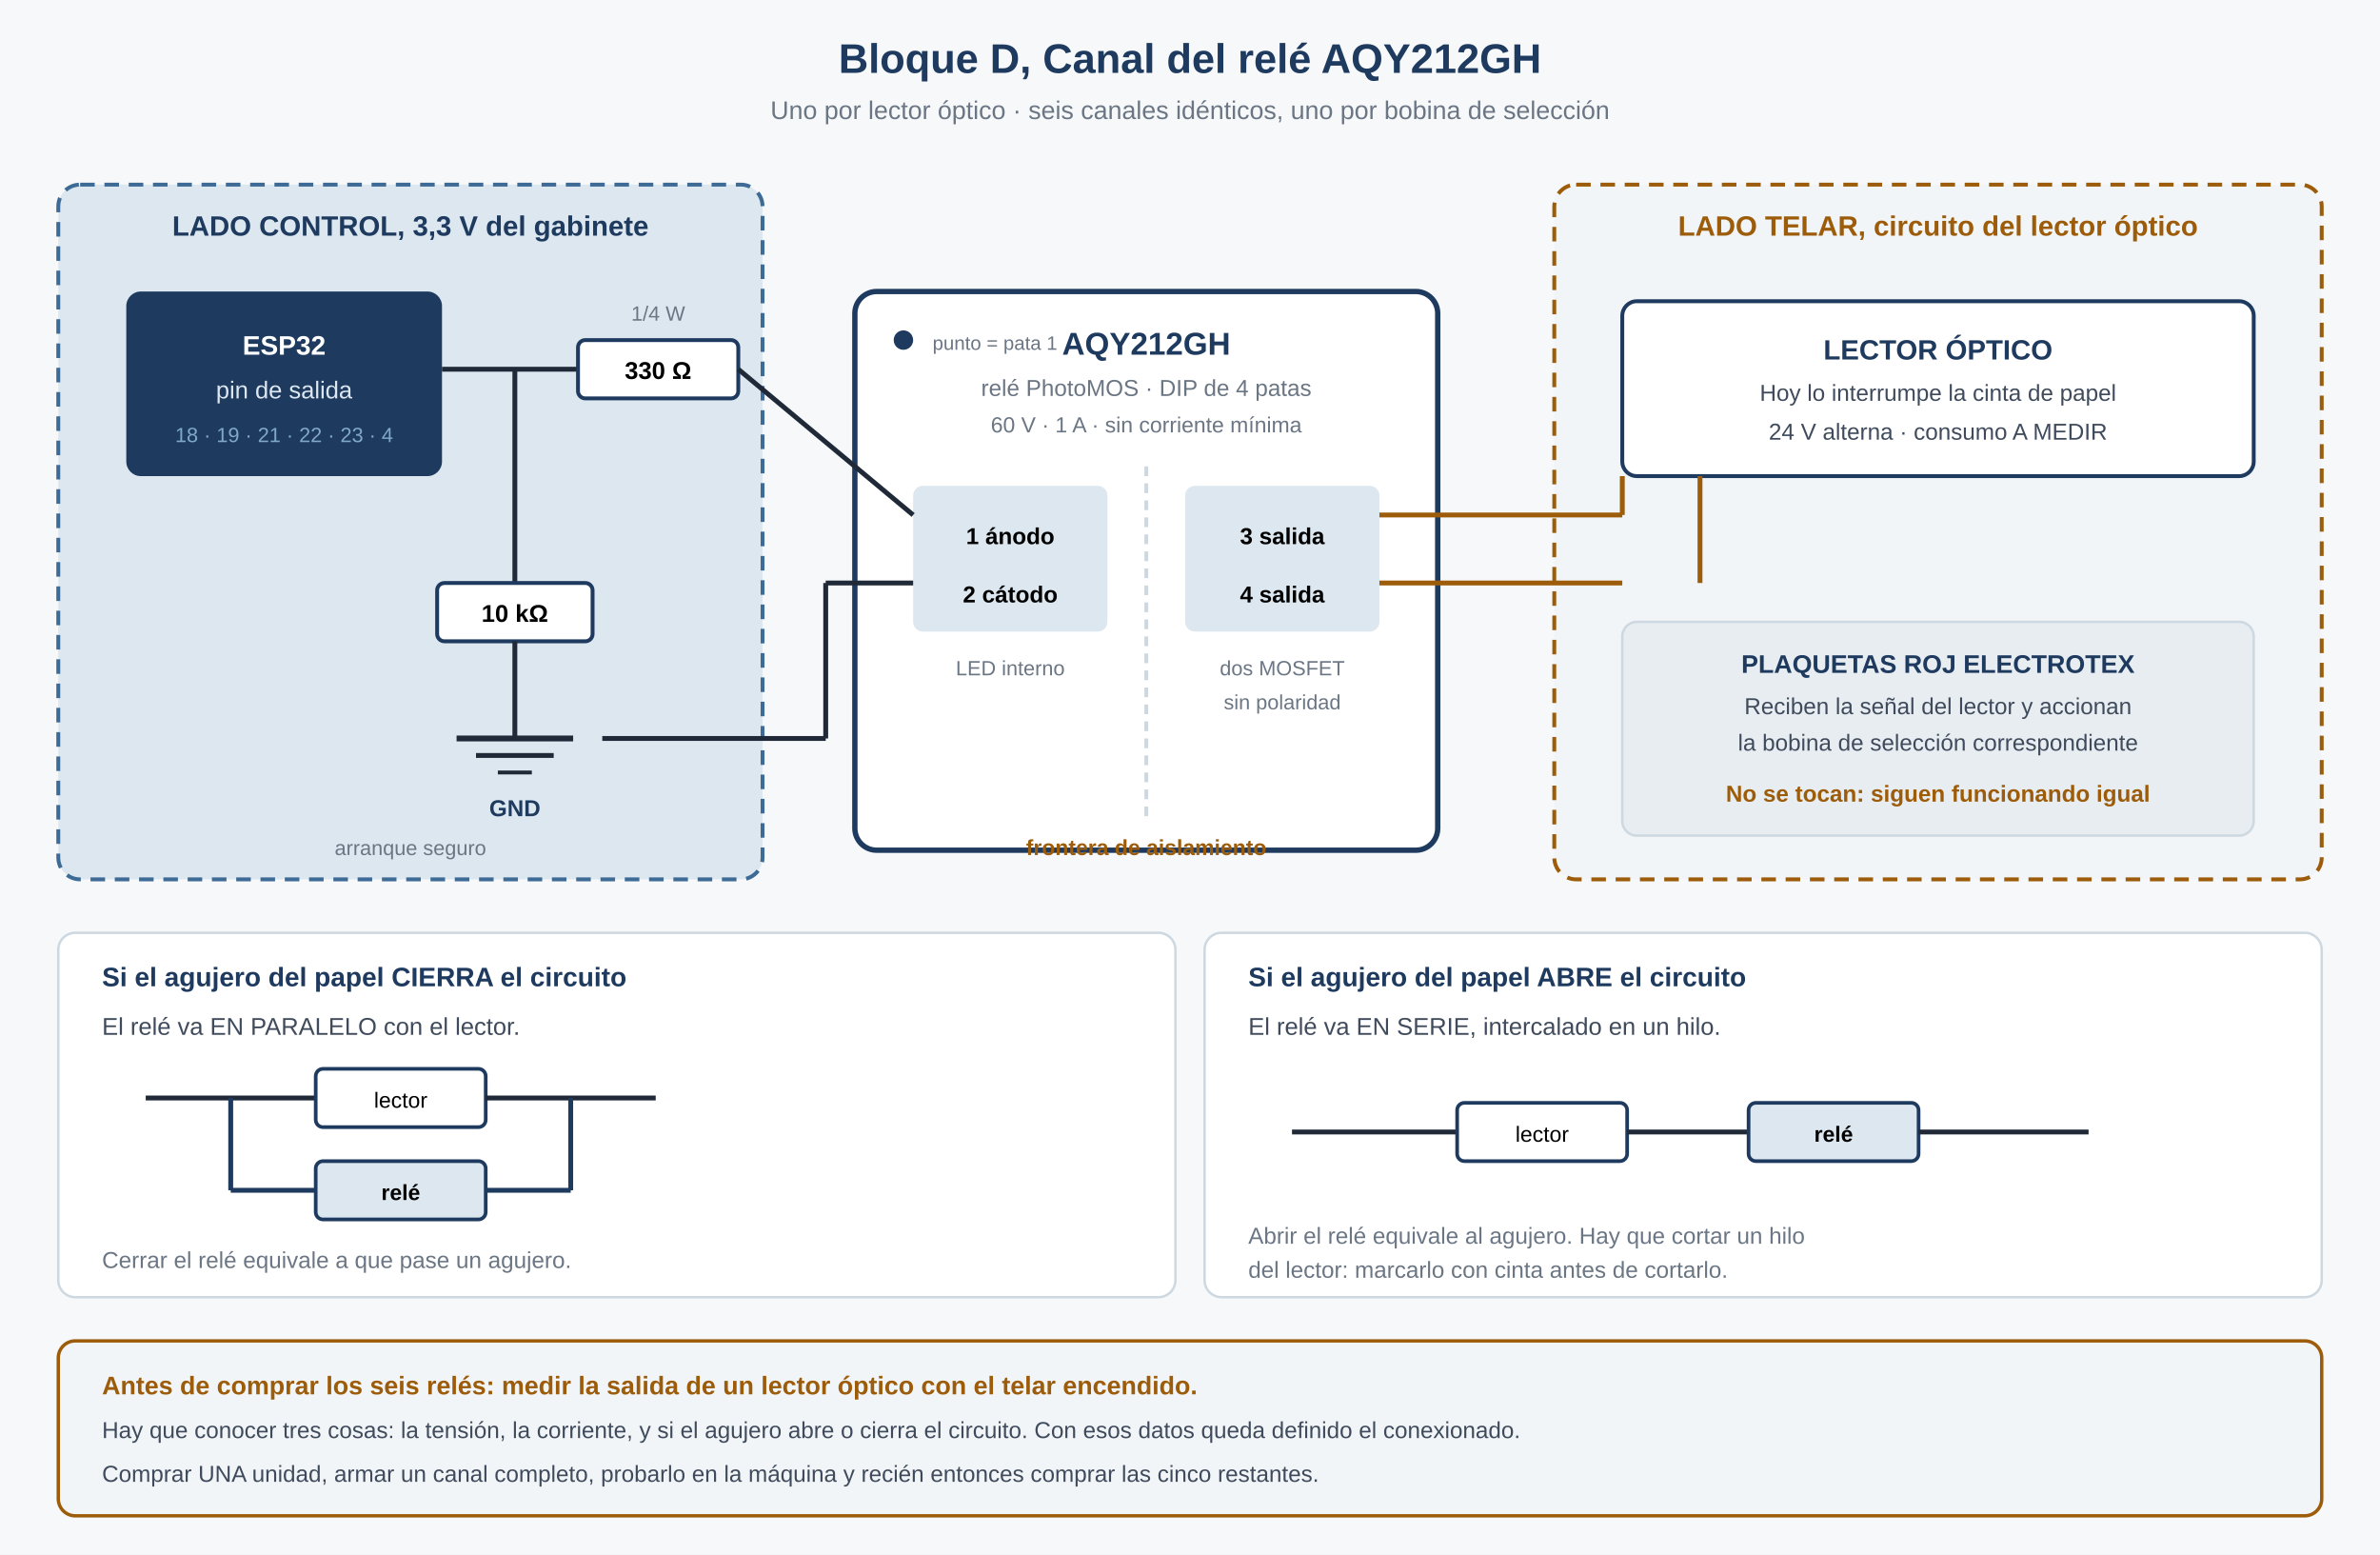
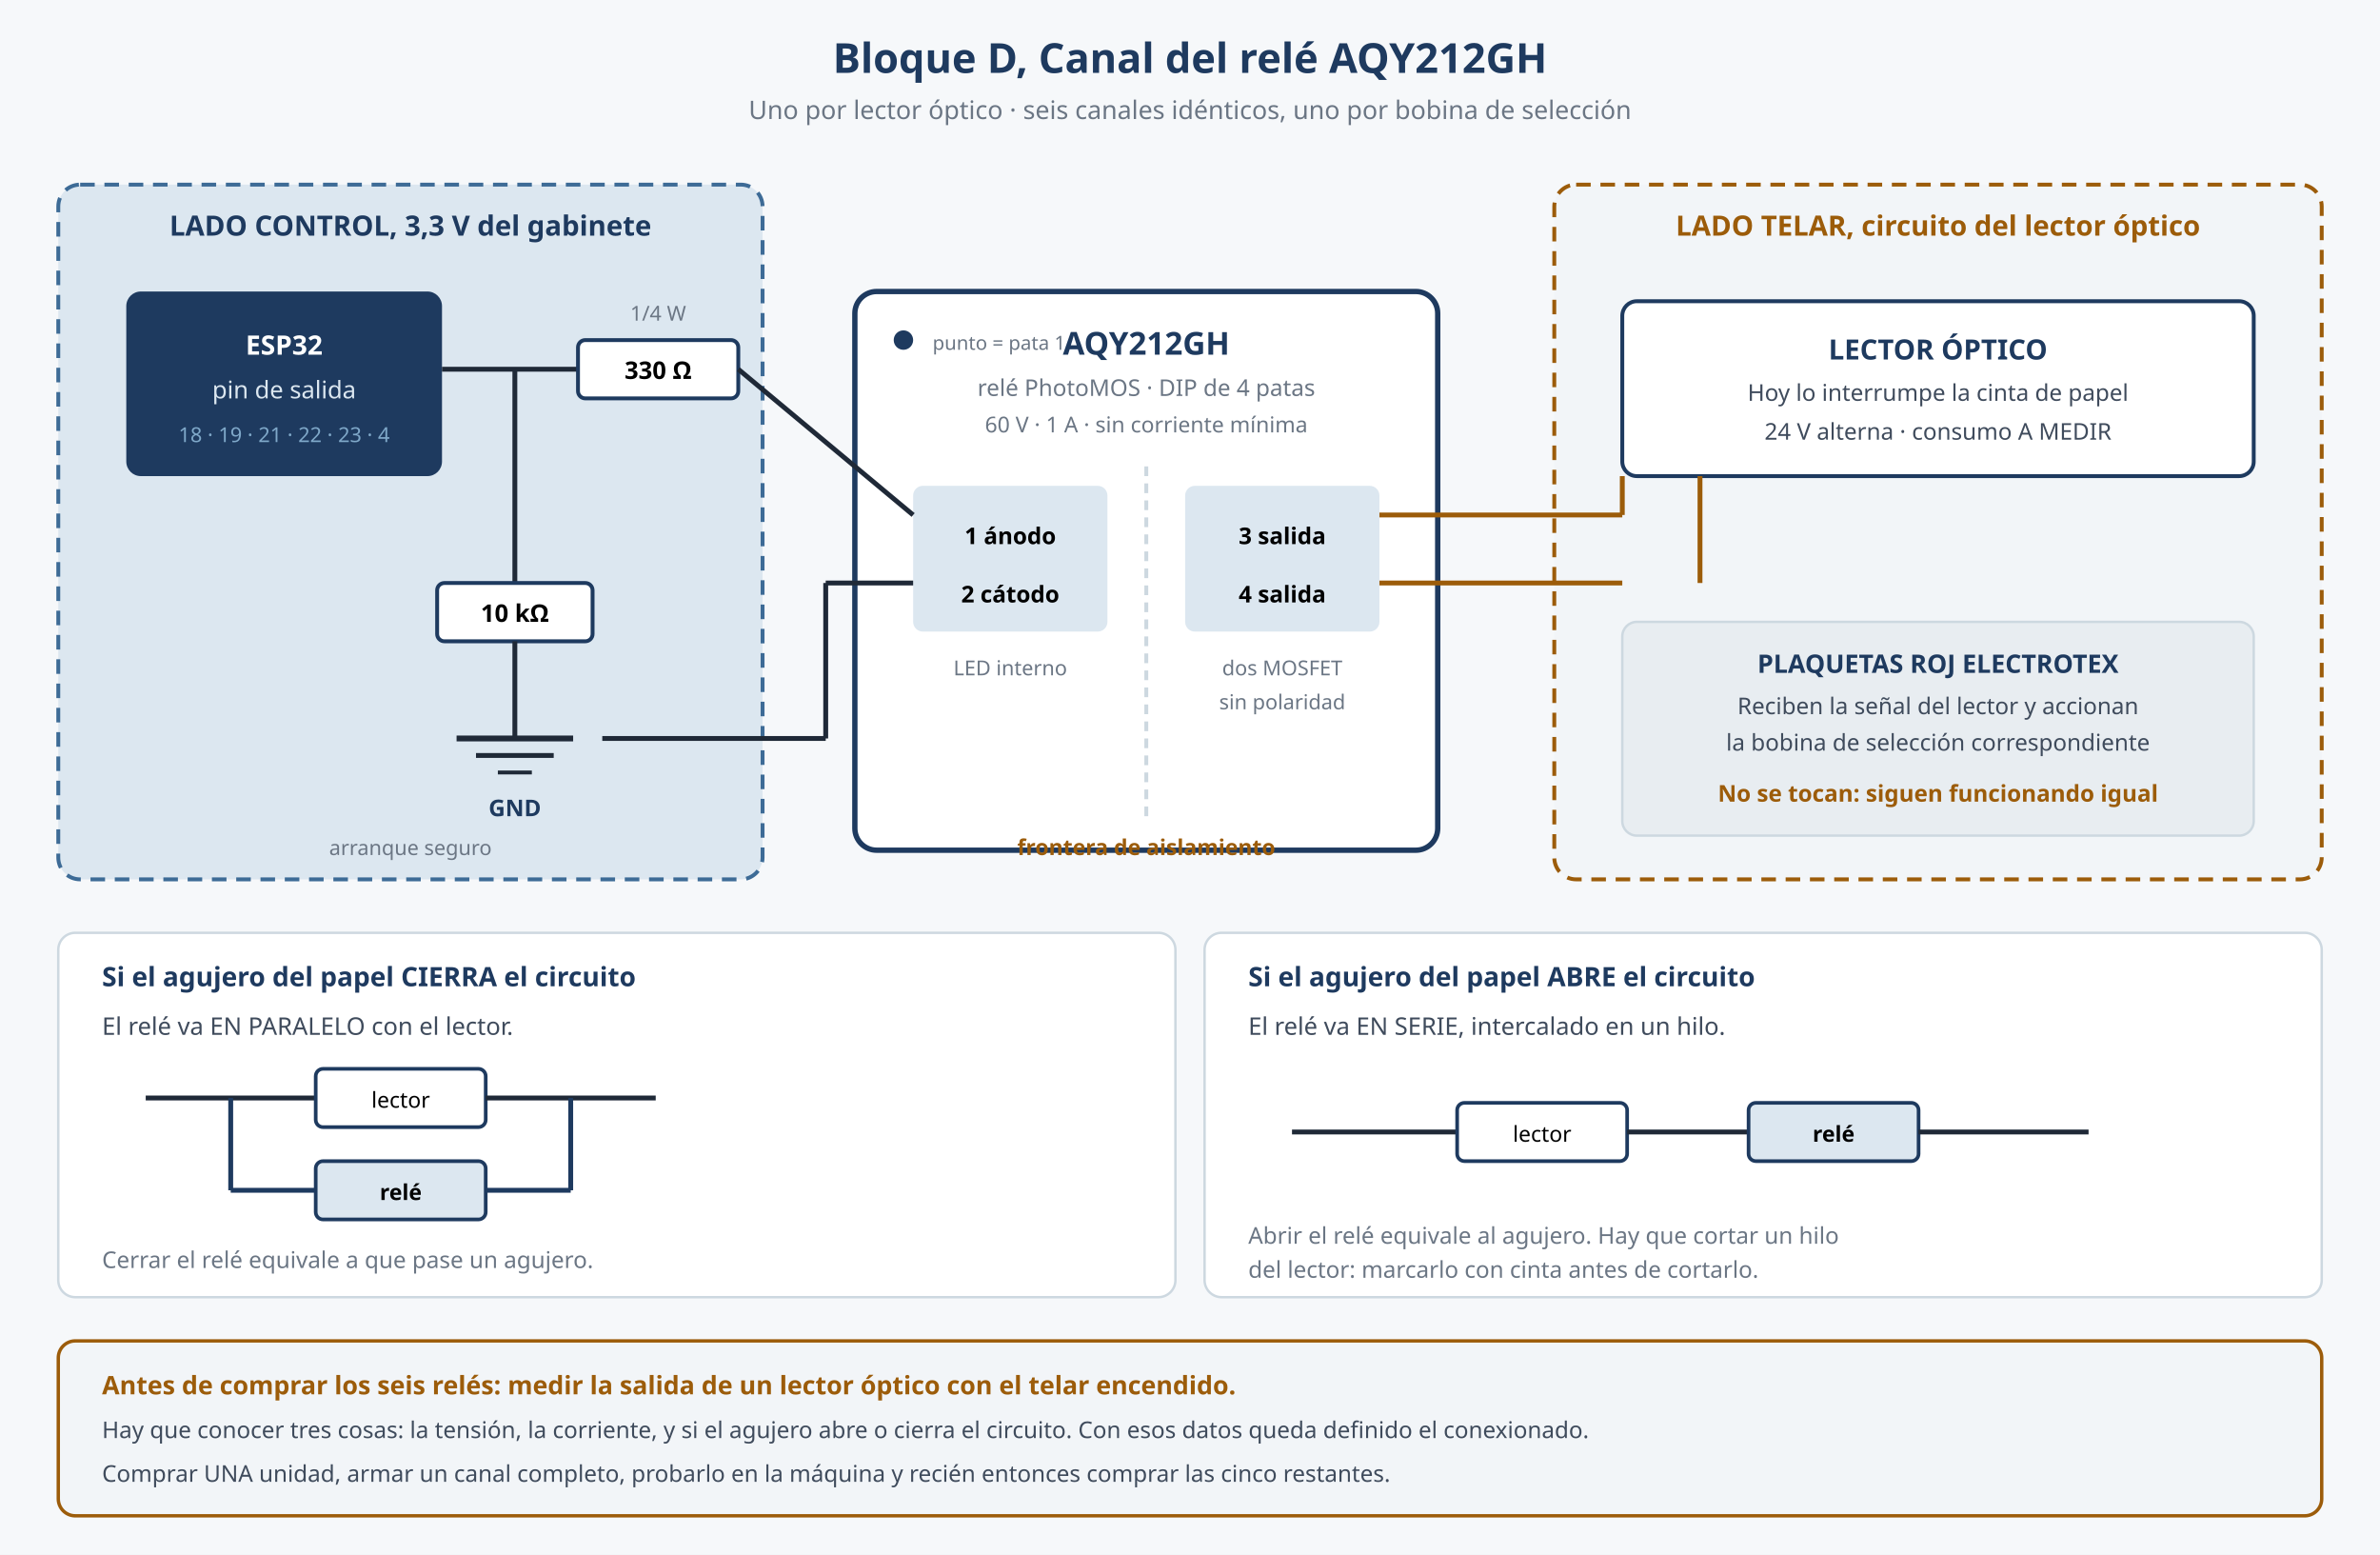
- <svg xmlns="http://www.w3.org/2000/svg" viewBox="0 0 980 640" font-family="Arial, Helvetica, sans-serif">
+ <svg xmlns="http://www.w3.org/2000/svg" viewBox="0 0 980 640" font-family="IBM Plex Sans, system-ui, sans-serif">
  <rect width="980" height="640" fill="#F6F8FA" />
-   <text x="490" y="30" text-anchor="middle" font-size="17" font-weight="bold" fill="#1E3A5F">Bloque D, Canal del relé AQY212GH</text>
+   <text font-family="Questrial, IBM Plex Sans, sans-serif" x="490" y="30" text-anchor="middle" font-size="17" font-weight="bold" fill="#1E3A5F">Bloque D, Canal del relé AQY212GH</text>
  <text x="490" y="49" text-anchor="middle" font-size="10.5" fill="#6B7684">Uno por lector óptico · seis canales idénticos, uno por bobina de selección</text>
  <rect x="24" y="76" width="290" height="286" rx="9" fill="#DCE7F0" stroke="#3D6B96" stroke-width="1.6" stroke-dasharray="6 4" />
  <text x="169" y="97" text-anchor="middle" font-size="11.5" font-weight="bold" fill="#1E3A5F">LADO CONTROL, 3,3 V del gabinete</text>
  <rect x="52" y="120" width="130" height="76" rx="6" fill="#1E3A5F" />
  <text x="117" y="146" text-anchor="middle" font-size="11" font-weight="bold" fill="#FFFFFF">ESP32</text>
  <text x="117" y="164" text-anchor="middle" font-size="10" fill="#DCE7F0">pin de salida</text>
  <text x="117" y="182" text-anchor="middle" font-size="8.5" fill="#7FA8C9">18 · 19 · 21 · 22 · 23 · 4</text>
  <line x1="182" y1="152" x2="238" y2="152" stroke="#1F2937" stroke-width="2" />
  <rect x="238" y="140" width="66" height="24" rx="3" fill="#FFFFFF" stroke="#1E3A5F" stroke-width="1.6" />
  <text x="271" y="156" text-anchor="middle" font-size="10" font-weight="bold">330 Ω</text>
  <text x="271" y="132" text-anchor="middle" font-size="8.5" fill="#6B7684">1/4 W</text>
  <line x1="212" y1="152" x2="212" y2="240" stroke="#1F2937" stroke-width="2" />
  <rect x="180" y="240" width="64" height="24" rx="3" fill="#FFFFFF" stroke="#1E3A5F" stroke-width="1.6" />
  <text x="212" y="256" text-anchor="middle" font-size="10" font-weight="bold">10 kΩ</text>
  <line x1="212" y1="264" x2="212" y2="304" stroke="#1F2937" stroke-width="2" />
  <line x1="188" y1="304" x2="236" y2="304" stroke="#1F2937" stroke-width="2.4" />
  <line x1="196" y1="311" x2="228" y2="311" stroke="#1F2937" stroke-width="2" />
  <line x1="205" y1="318" x2="219" y2="318" stroke="#1F2937" stroke-width="1.6" />
  <text x="212" y="336" text-anchor="middle" font-size="9.5" font-weight="bold" fill="#1E3A5F">GND</text>
  <text x="169" y="352" text-anchor="middle" font-size="8.5" fill="#6B7684">arranque seguro</text>
  <rect x="352" y="120" width="240" height="230" rx="9" fill="#FFFFFF" stroke="#1E3A5F" stroke-width="2.2" />
  <text x="472" y="146" text-anchor="middle" font-size="13" font-weight="bold" fill="#1E3A5F">AQY212GH</text>
  <text x="472" y="163" text-anchor="middle" font-size="9.5" fill="#6B7684">relé PhotoMOS · DIP de 4 patas</text>
  <text x="472" y="178" text-anchor="middle" font-size="9" fill="#6B7684">60 V · 1 A · sin corriente mínima</text>
  <circle cx="372" cy="140" r="4" fill="#1E3A5F" />
  <text x="384" y="144" font-size="8" fill="#6B7684">punto = pata 1</text>
  <line x1="472" y1="192" x2="472" y2="336" stroke="#CDD8E0" stroke-width="1.6" stroke-dasharray="4 3" />
  <text x="472" y="352" text-anchor="middle" font-size="9" font-weight="bold" fill="#9C5C0A">frontera de aislamiento</text>
  <rect x="376" y="200" width="80" height="60" rx="4" fill="#DCE7F0" />
  <text x="416" y="224" text-anchor="middle" font-size="9.5" font-weight="bold">1  ánodo</text>
  <text x="416" y="248" text-anchor="middle" font-size="9.5" font-weight="bold">2  cátodo</text>
  <text x="416" y="278" text-anchor="middle" font-size="8.5" fill="#6B7684">LED interno</text>
  <rect x="488" y="200" width="80" height="60" rx="4" fill="#DCE7F0" />
  <text x="528" y="224" text-anchor="middle" font-size="9.5" font-weight="bold">3  salida</text>
  <text x="528" y="248" text-anchor="middle" font-size="9.5" font-weight="bold">4  salida</text>
  <text x="528" y="278" text-anchor="middle" font-size="8.5" fill="#6B7684">dos MOSFET</text>
  <text x="528" y="292" text-anchor="middle" font-size="8.5" fill="#6B7684">sin polaridad</text>
  <line x1="304" y1="152" x2="376" y2="212" stroke="#1F2937" stroke-width="2" />
  <line x1="212" y1="152" x2="212" y2="152" stroke="#1F2937" stroke-width="2" />
  <line x1="248" y1="304" x2="340" y2="304" stroke="#1F2937" stroke-width="2" />
  <line x1="340" y1="304" x2="340" y2="240" stroke="#1F2937" stroke-width="2" />
  <line x1="340" y1="240" x2="376" y2="240" stroke="#1F2937" stroke-width="2" />
  <rect x="640" y="76" width="316" height="286" rx="9" fill="#F2F5F8" stroke="#9C5C0A" stroke-width="1.6" stroke-dasharray="6 4" />
  <text x="798" y="97" text-anchor="middle" font-size="11.5" font-weight="bold" fill="#9C5C0A">LADO TELAR, circuito del lector óptico</text>
  <rect x="668" y="124" width="260" height="72" rx="6" fill="#FFFFFF" stroke="#1E3A5F" stroke-width="1.6" />
  <text x="798" y="148" text-anchor="middle" font-size="11.5" font-weight="bold" fill="#1E3A5F">LECTOR ÓPTICO</text>
  <text x="798" y="165" text-anchor="middle" font-size="9.5" fill="#3F4B5C">Hoy lo interrumpe la cinta de papel</text>
  <text x="798" y="181" text-anchor="middle" font-size="9.5" fill="#3F4B5C">24 V alterna · consumo A MEDIR</text>
  <line x1="568" y1="212" x2="668" y2="212" stroke="#9C5C0A" stroke-width="2" />
  <line x1="568" y1="240" x2="668" y2="240" stroke="#9C5C0A" stroke-width="2" />
  <line x1="668" y1="196" x2="668" y2="212" stroke="#9C5C0A" stroke-width="2" />
  <line x1="700" y1="196" x2="700" y2="240" stroke="#9C5C0A" stroke-width="2" />
  <rect x="668" y="256" width="260" height="88" rx="6" fill="#E8EDF1" stroke="#CDD8E0" />
  <text x="798" y="277" text-anchor="middle" font-size="10.5" font-weight="bold" fill="#1E3A5F">PLAQUETAS ROJ ELECTROTEX</text>
  <text x="798" y="294" text-anchor="middle" font-size="9.5" fill="#3F4B5C">Reciben la señal del lector y accionan</text>
  <text x="798" y="309" text-anchor="middle" font-size="9.5" fill="#3F4B5C">la bobina de selección correspondiente</text>
  <text x="798" y="330" text-anchor="middle" font-size="9.5" font-weight="bold" fill="#9C5C0A">No se tocan: siguen funcionando igual</text>
  <rect x="24" y="384" width="460" height="150" rx="7" fill="#FFFFFF" stroke="#CDD8E0" />
  <text x="42" y="406" font-size="11" font-weight="bold" fill="#1E3A5F">Si el agujero del papel CIERRA el circuito</text>
  <text x="42" y="426" font-size="10" fill="#3F4B5C">El relé va EN PARALELO con el lector.</text>
  <line x1="60" y1="452" x2="130" y2="452" stroke="#1F2937" stroke-width="2" />
  <rect x="130" y="440" width="70" height="24" rx="3" fill="#FFFFFF" stroke="#1E3A5F" stroke-width="1.5" />
  <text x="165" y="456" text-anchor="middle" font-size="9">lector</text>
  <line x1="200" y1="452" x2="270" y2="452" stroke="#1F2937" stroke-width="2" />
  <line x1="95" y1="452" x2="95" y2="490" stroke="#1E3A5F" stroke-width="2" />
  <line x1="95" y1="490" x2="235" y2="490" stroke="#1E3A5F" stroke-width="2" />
  <line x1="235" y1="490" x2="235" y2="452" stroke="#1E3A5F" stroke-width="2" />
  <rect x="130" y="478" width="70" height="24" rx="3" fill="#DCE7F0" stroke="#1E3A5F" stroke-width="1.5" />
  <text x="165" y="494" text-anchor="middle" font-size="9" font-weight="bold">relé</text>
  <text x="42" y="522" font-size="9.5" fill="#6B7684">Cerrar el relé equivale a que pase un agujero.</text>
  <rect x="496" y="384" width="460" height="150" rx="7" fill="#FFFFFF" stroke="#CDD8E0" />
  <text x="514" y="406" font-size="11" font-weight="bold" fill="#1E3A5F">Si el agujero del papel ABRE el circuito</text>
  <text x="514" y="426" font-size="10" fill="#3F4B5C">El relé va EN SERIE, intercalado en un hilo.</text>
  <line x1="532" y1="466" x2="600" y2="466" stroke="#1F2937" stroke-width="2" />
  <rect x="600" y="454" width="70" height="24" rx="3" fill="#FFFFFF" stroke="#1E3A5F" stroke-width="1.5" />
  <text x="635" y="470" text-anchor="middle" font-size="9">lector</text>
  <line x1="670" y1="466" x2="720" y2="466" stroke="#1F2937" stroke-width="2" />
  <rect x="720" y="454" width="70" height="24" rx="3" fill="#DCE7F0" stroke="#1E3A5F" stroke-width="1.5" />
  <text x="755" y="470" text-anchor="middle" font-size="9" font-weight="bold">relé</text>
  <line x1="790" y1="466" x2="860" y2="466" stroke="#1F2937" stroke-width="2" />
  <text x="514" y="512" font-size="9.5" fill="#6B7684">Abrir el relé equivale al agujero. Hay que cortar un hilo</text>
  <text x="514" y="526" font-size="9.5" fill="#6B7684">del lector: marcarlo con cinta antes de cortarlo.</text>
  <rect x="24" y="552" width="932" height="72" rx="7" fill="#F2F5F8" stroke="#9C5C0A" stroke-width="1.4" />
  <text x="42" y="574" font-size="10.5" font-weight="bold" fill="#9C5C0A">Antes de comprar los seis relés: medir la salida de un lector óptico con el telar encendido.</text>
  <text x="42" y="592" font-size="9.5" fill="#3F4B5C">Hay que conocer tres cosas: la tensión, la corriente, y si el agujero abre o cierra el circuito. Con esos datos queda definido el conexionado.</text>
  <text x="42" y="610" font-size="9.5" fill="#3F4B5C">Comprar UNA unidad, armar un canal completo, probarlo en la máquina y recién entonces comprar las cinco restantes.</text>
</svg>
